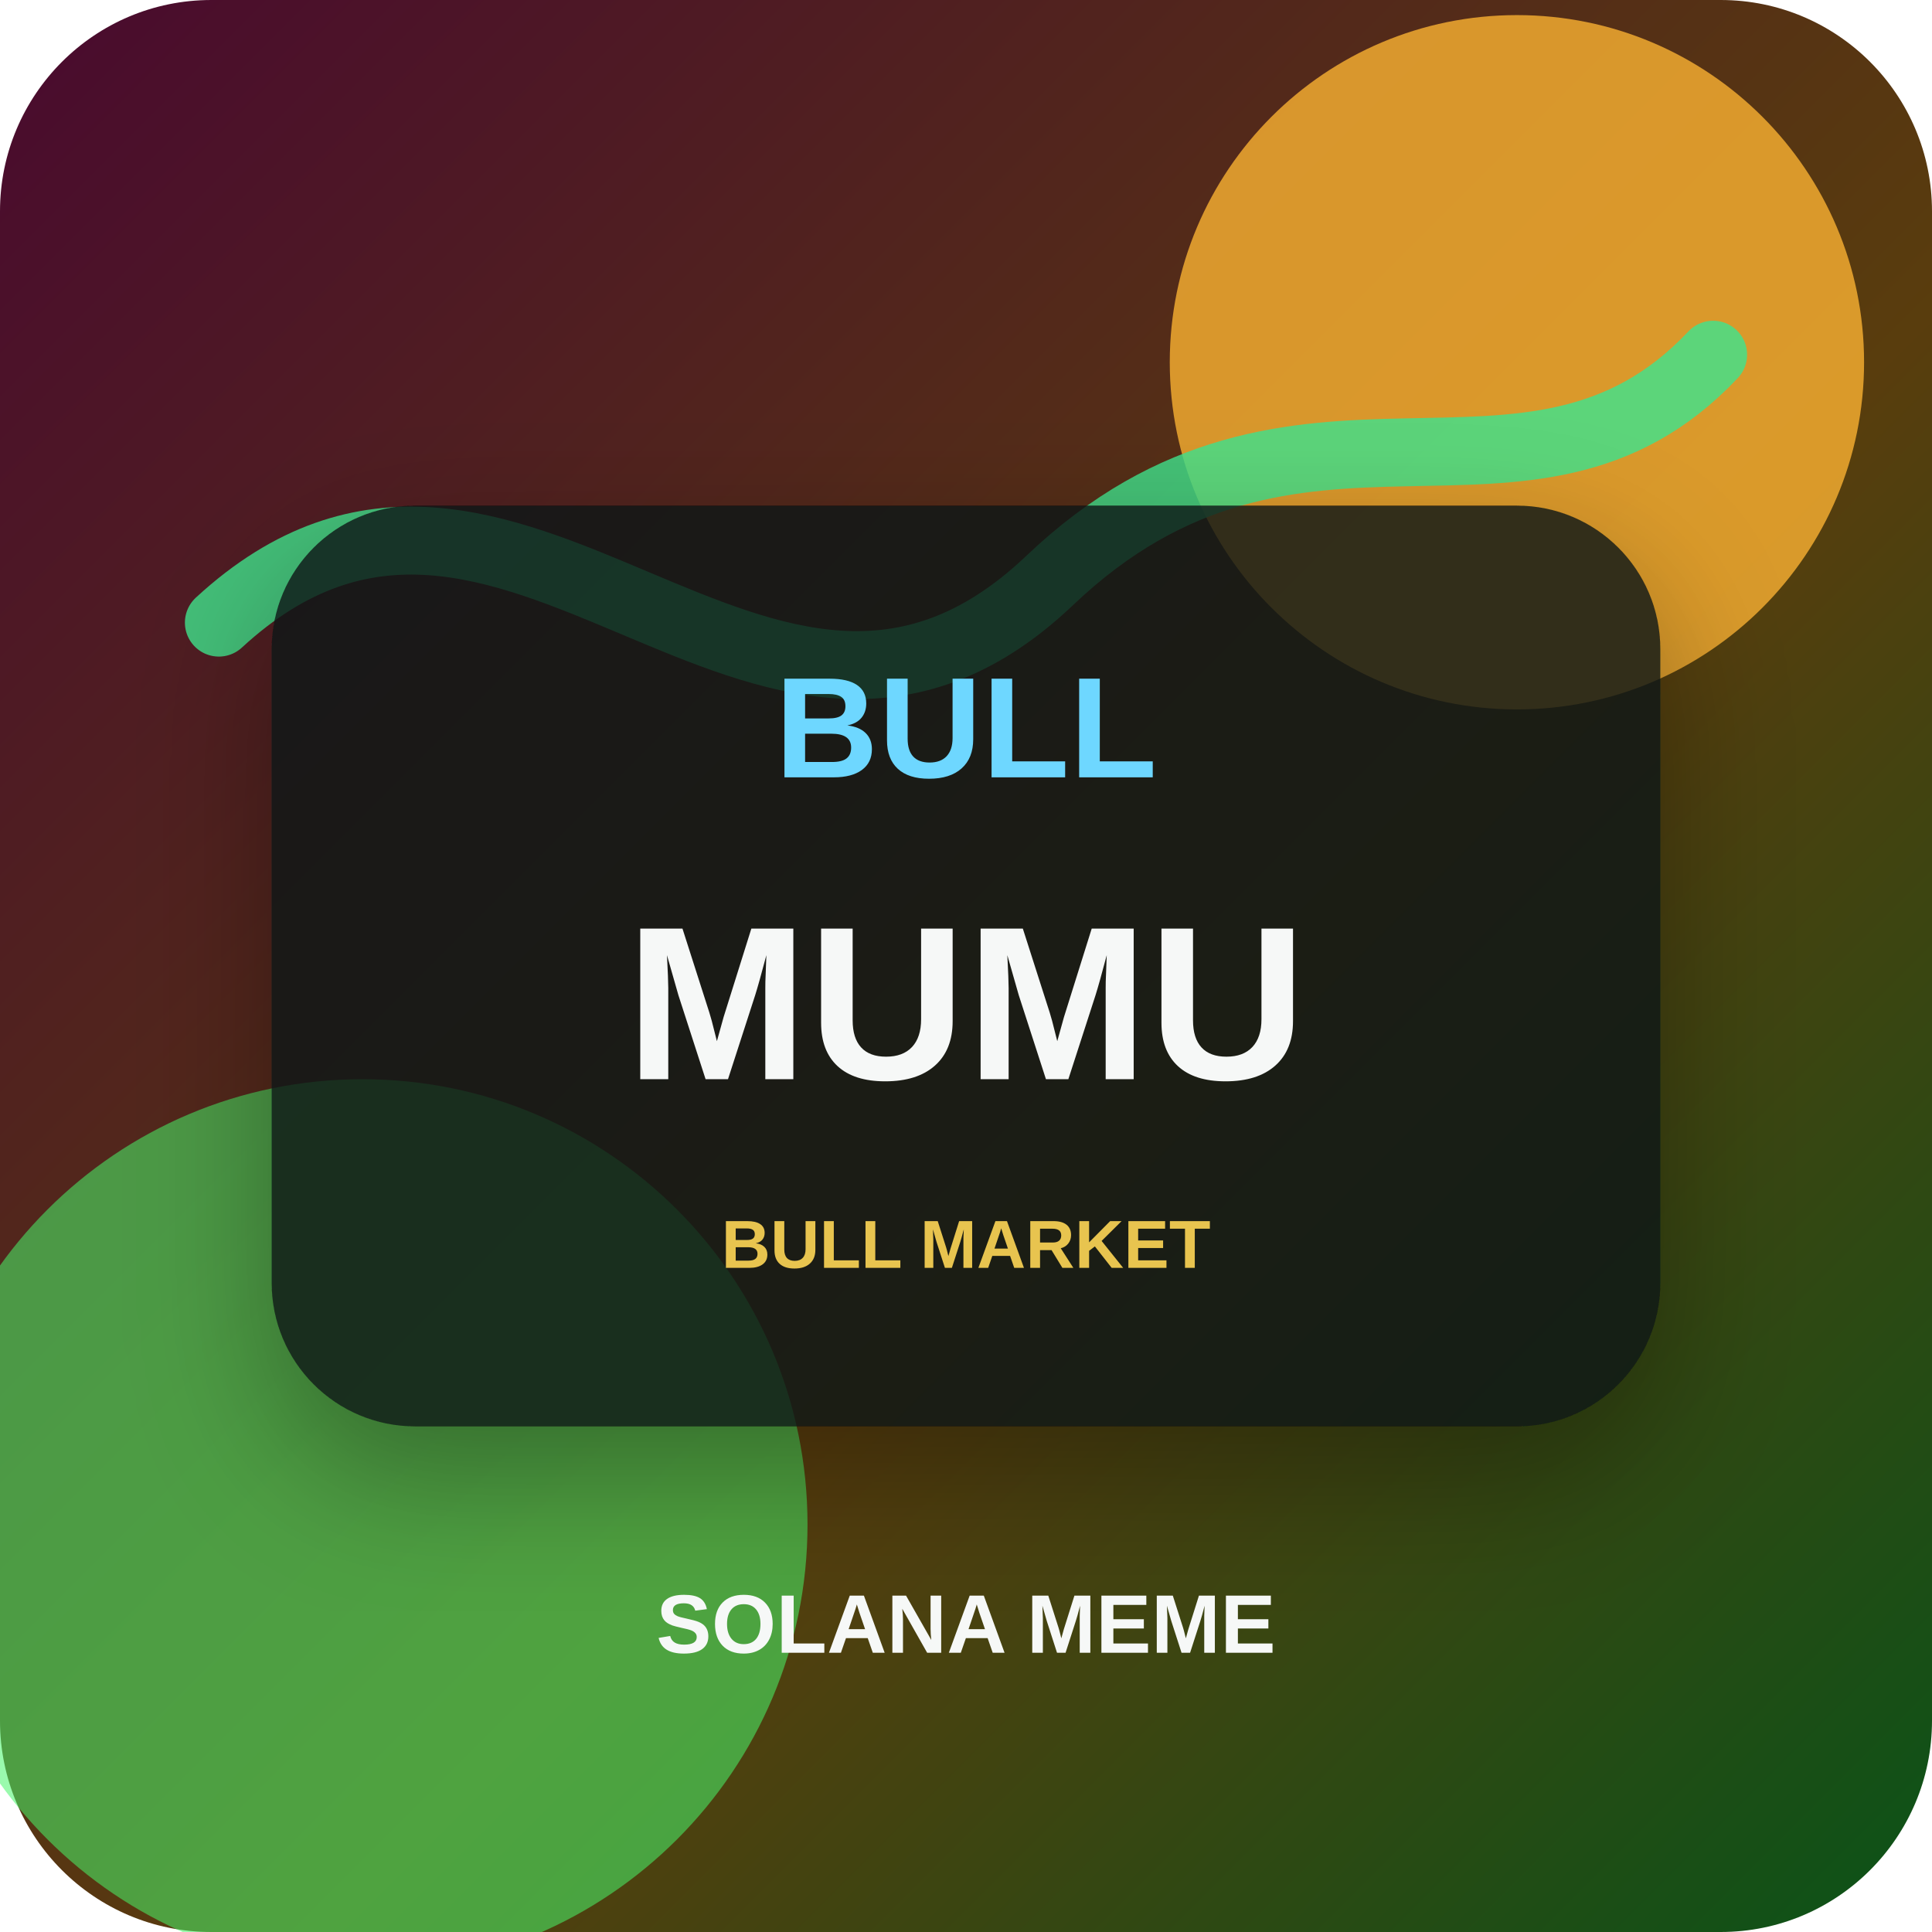
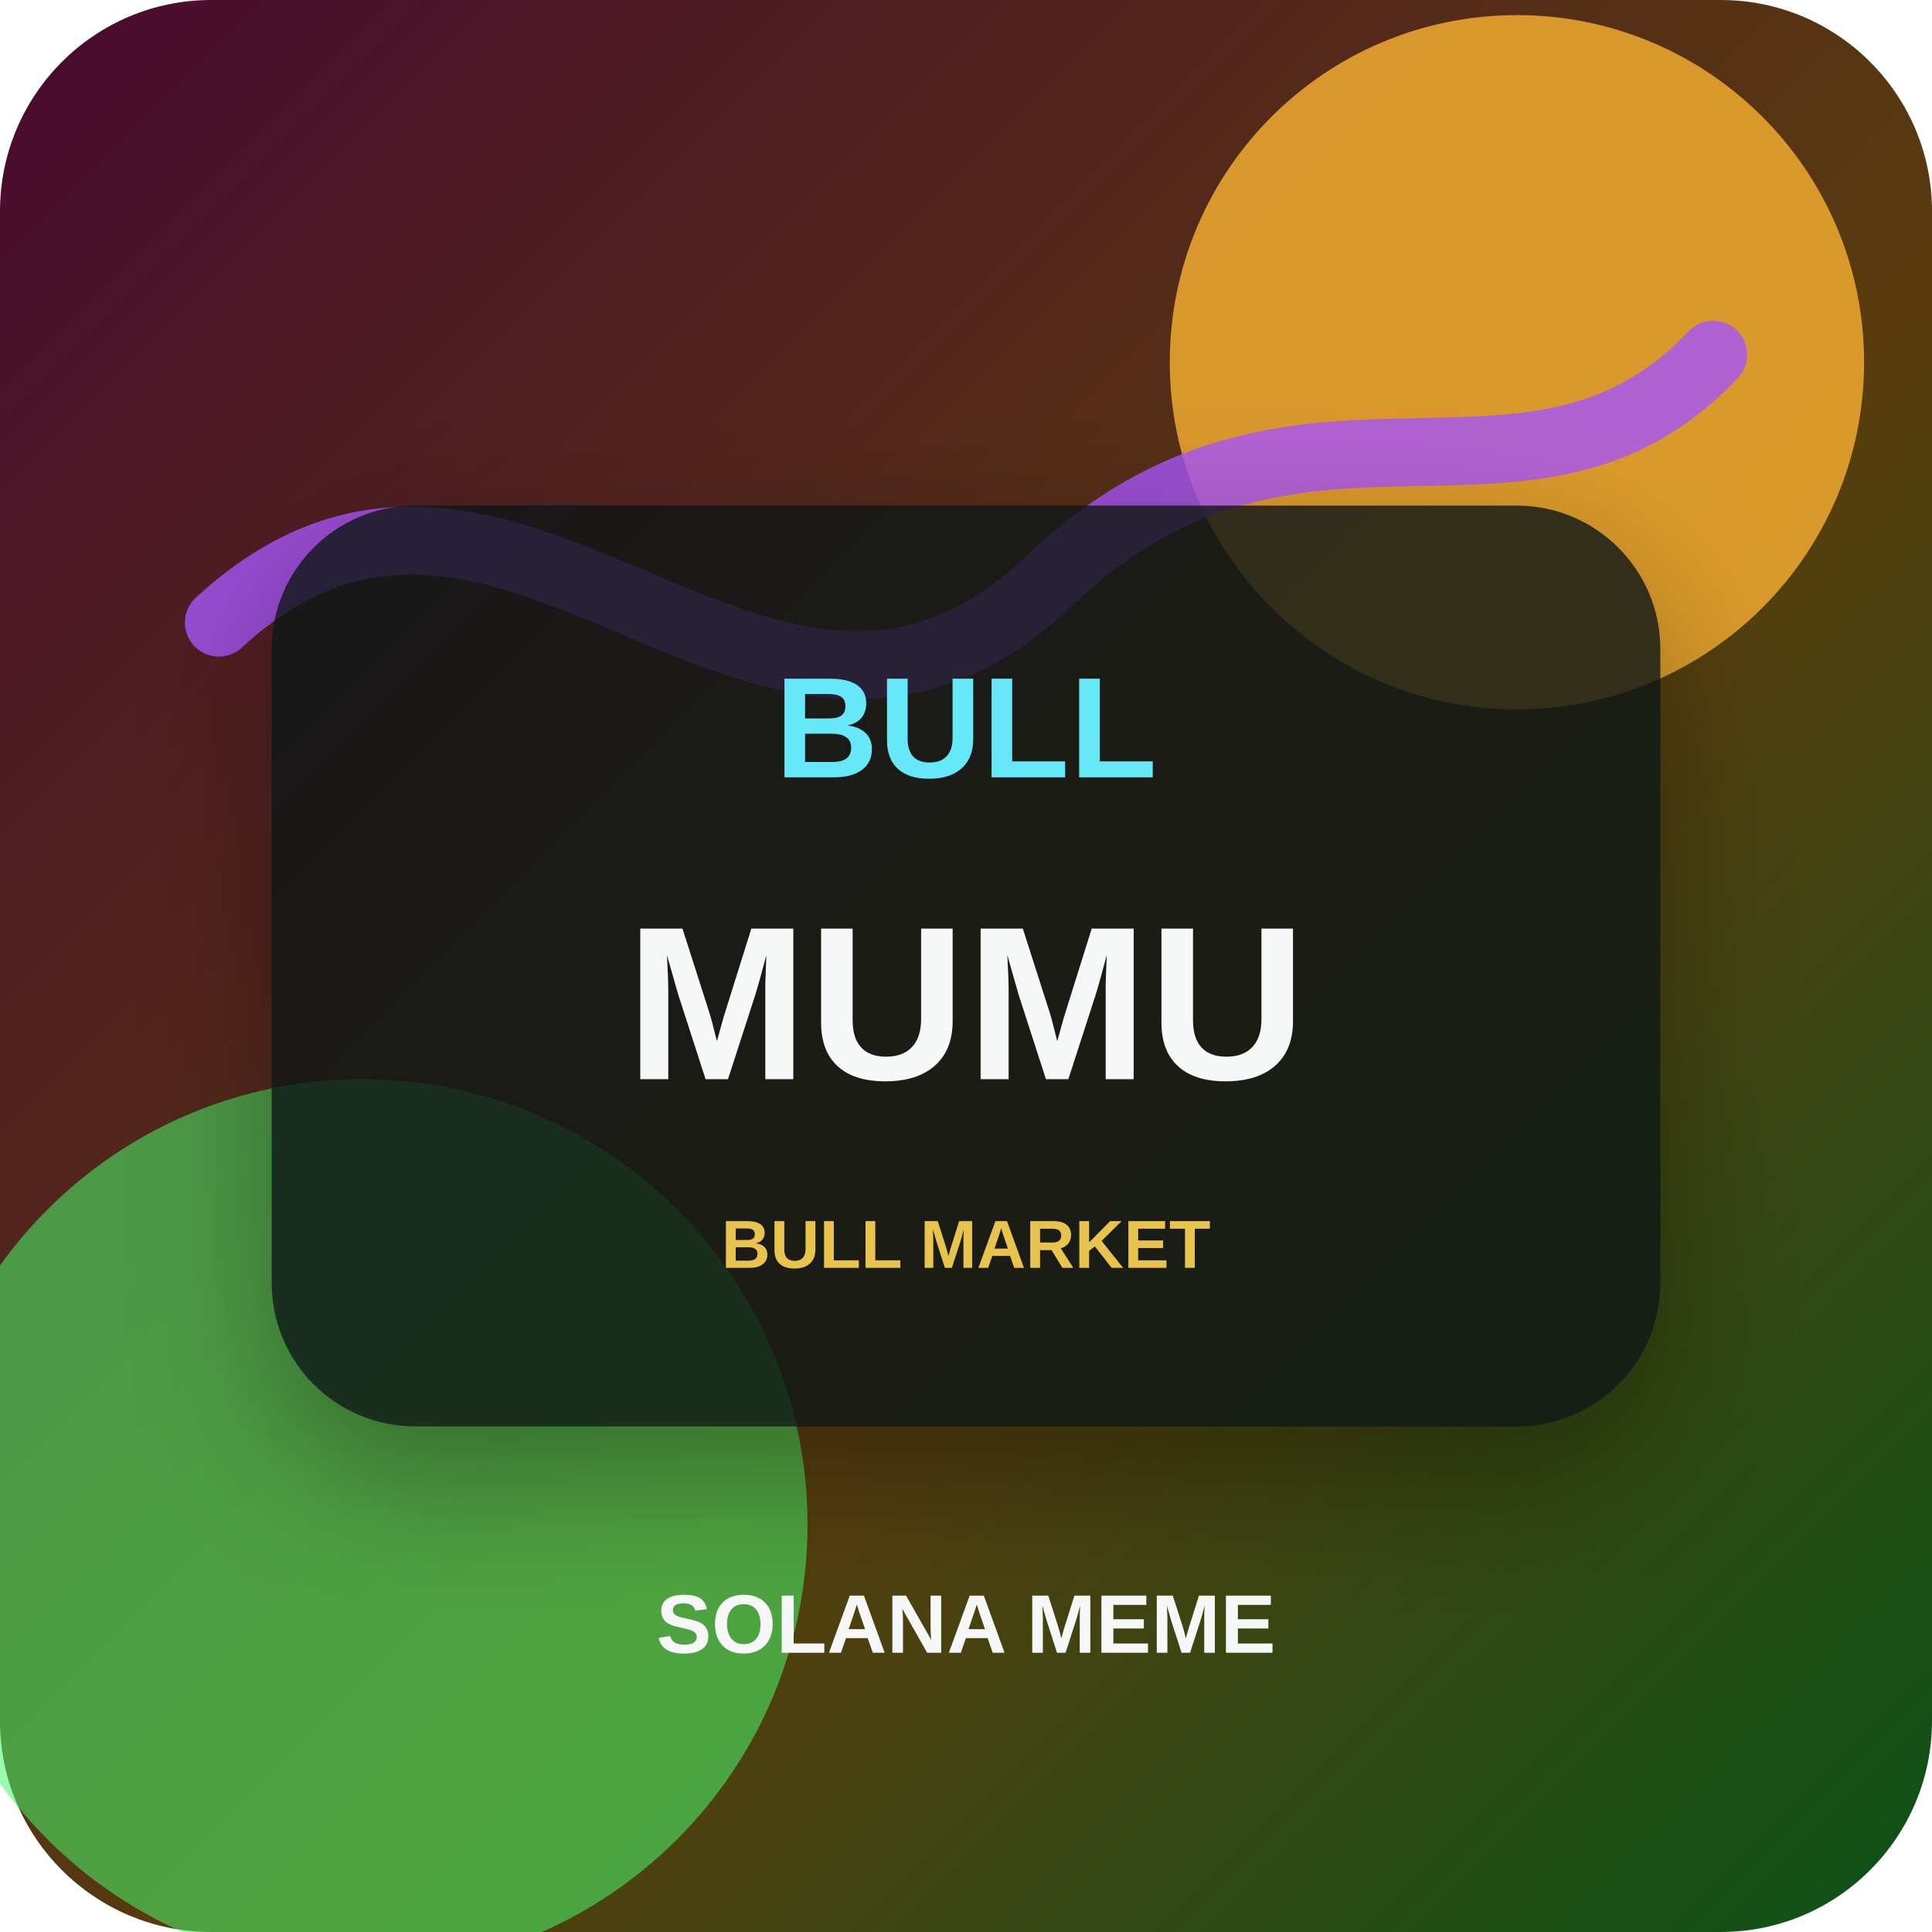
<svg xmlns="http://www.w3.org/2000/svg" viewBox="0 0 512 512" role="img" aria-label="MUMU THE BULL token art">
  <defs>
    <linearGradient id="bg" x1="0" y1="0" x2="1" y2="1">
      <stop offset="0" stop-color="hsl(324 78% 16%)" />
      <stop offset="0.58" stop-color="hsl(38 74% 20%)" />
      <stop offset="1" stop-color="hsl(132 80% 18%)" />
    </linearGradient>
    <filter id="shadow" x="-20%" y="-20%" width="140%" height="140%">
      <feDropShadow dx="0" dy="14" stdDeviation="18" flood-color="#000" flood-opacity=".38" />
    </filter>
  </defs>
  <rect width="512" height="512" rx="56" fill="url(#bg)" />
  <circle cx="402" cy="96" r="92" fill="hsl(38 92% 58%)" opacity=".82" />
  <circle cx="96" cy="404" r="118" fill="hsl(132 90% 62%)" opacity=".55" />
-   <path d="M58 165 C135 94 202 226 278 154 C344 91 405 146 454 94" fill="none" stroke="#41e28b" stroke-width="18" stroke-linecap="round" opacity=".82" />
+   <path d="M58 165 C135 94 202 226 278 154 C344 91 405 146 454 94" fill="none" stroke="#a855f7" stroke-width="18" stroke-linecap="round" opacity=".82" />
  <rect x="72" y="134" width="368" height="244" rx="38" fill="#0f1412" opacity=".82" filter="url(#shadow)" />
-   <text x="256" y="206" text-anchor="middle" font-family="Arial, Helvetica, sans-serif" font-size="38" font-weight="900" fill="#6ed7ff">BULL</text>
+   <text x="256" y="206" text-anchor="middle" font-family="Arial, Helvetica, sans-serif" font-size="38" font-weight="900" fill="#67e8f9">BULL</text>
  <text x="256" y="286" text-anchor="middle" font-family="Arial, Helvetica, sans-serif" font-size="58" font-weight="900" fill="#f6f8f7">MUMU</text>
  <text x="256" y="336" text-anchor="middle" font-family="Arial, Helvetica, sans-serif" font-size="18" font-weight="800" fill="#e8c44f">BULL MARKET</text>
  <text x="256" y="438" text-anchor="middle" font-family="Arial, Helvetica, sans-serif" font-size="22" font-weight="900" fill="#f6f8f7">SOLANA MEME</text>
</svg>
